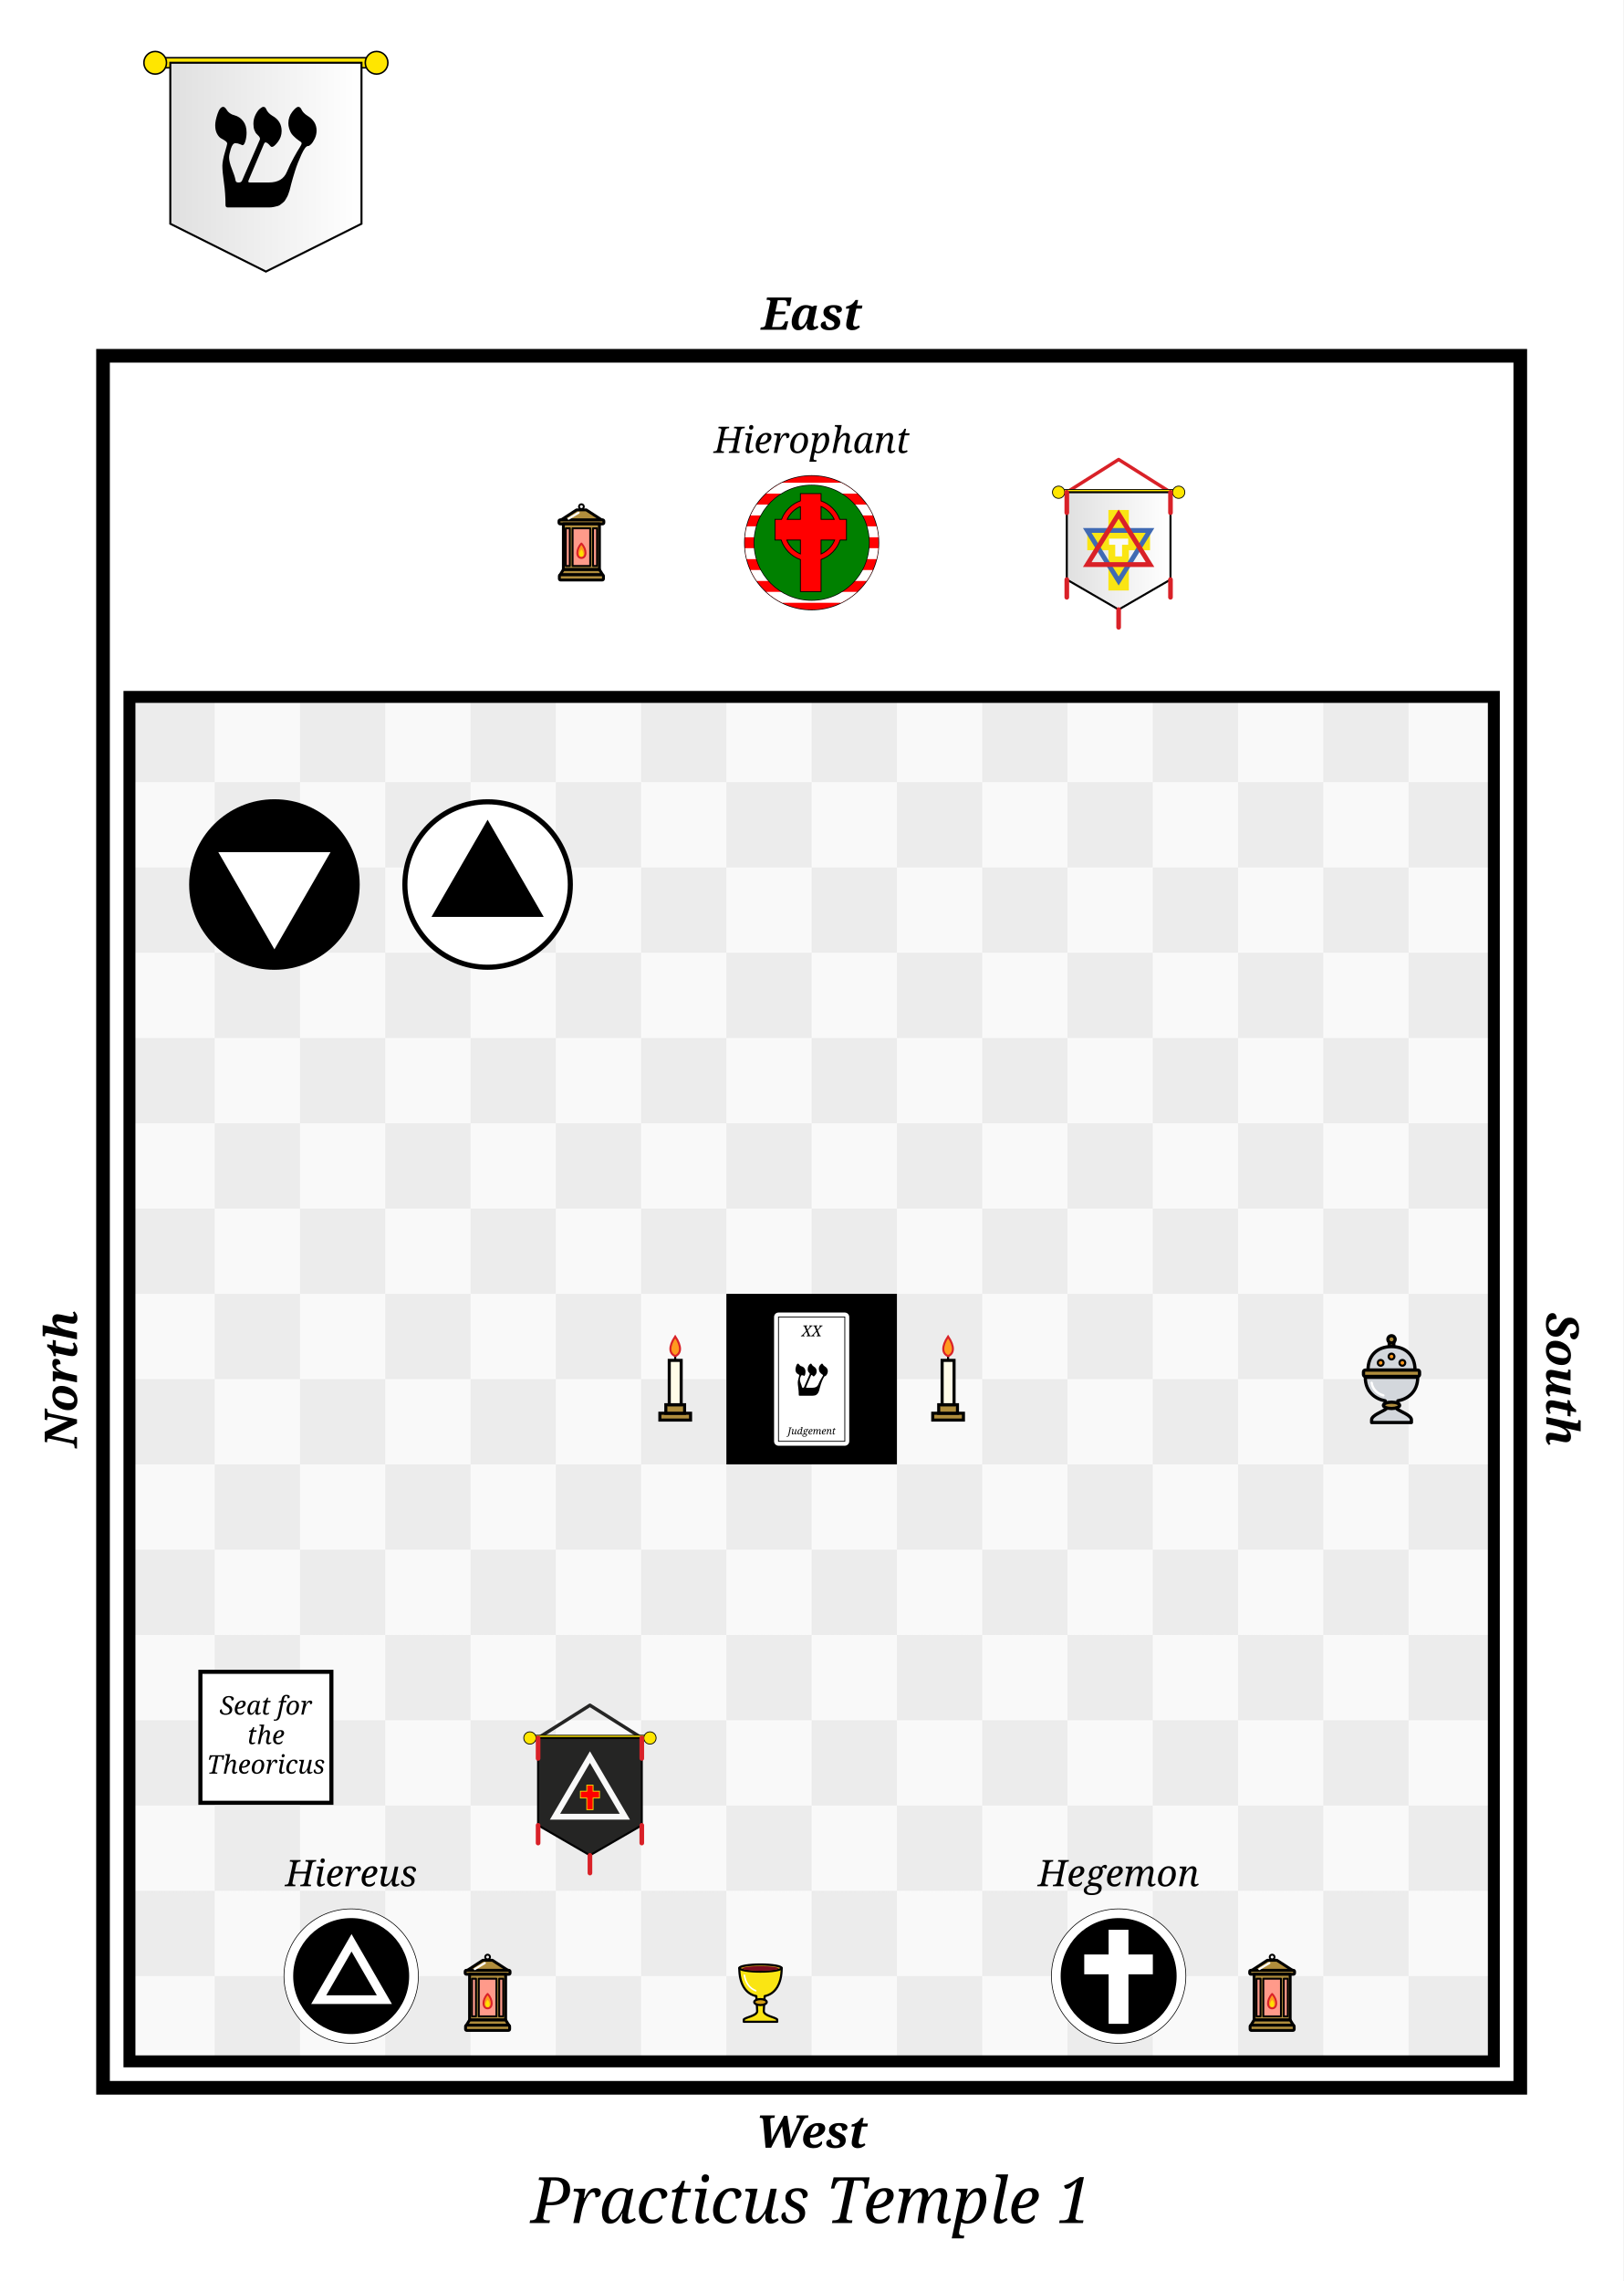
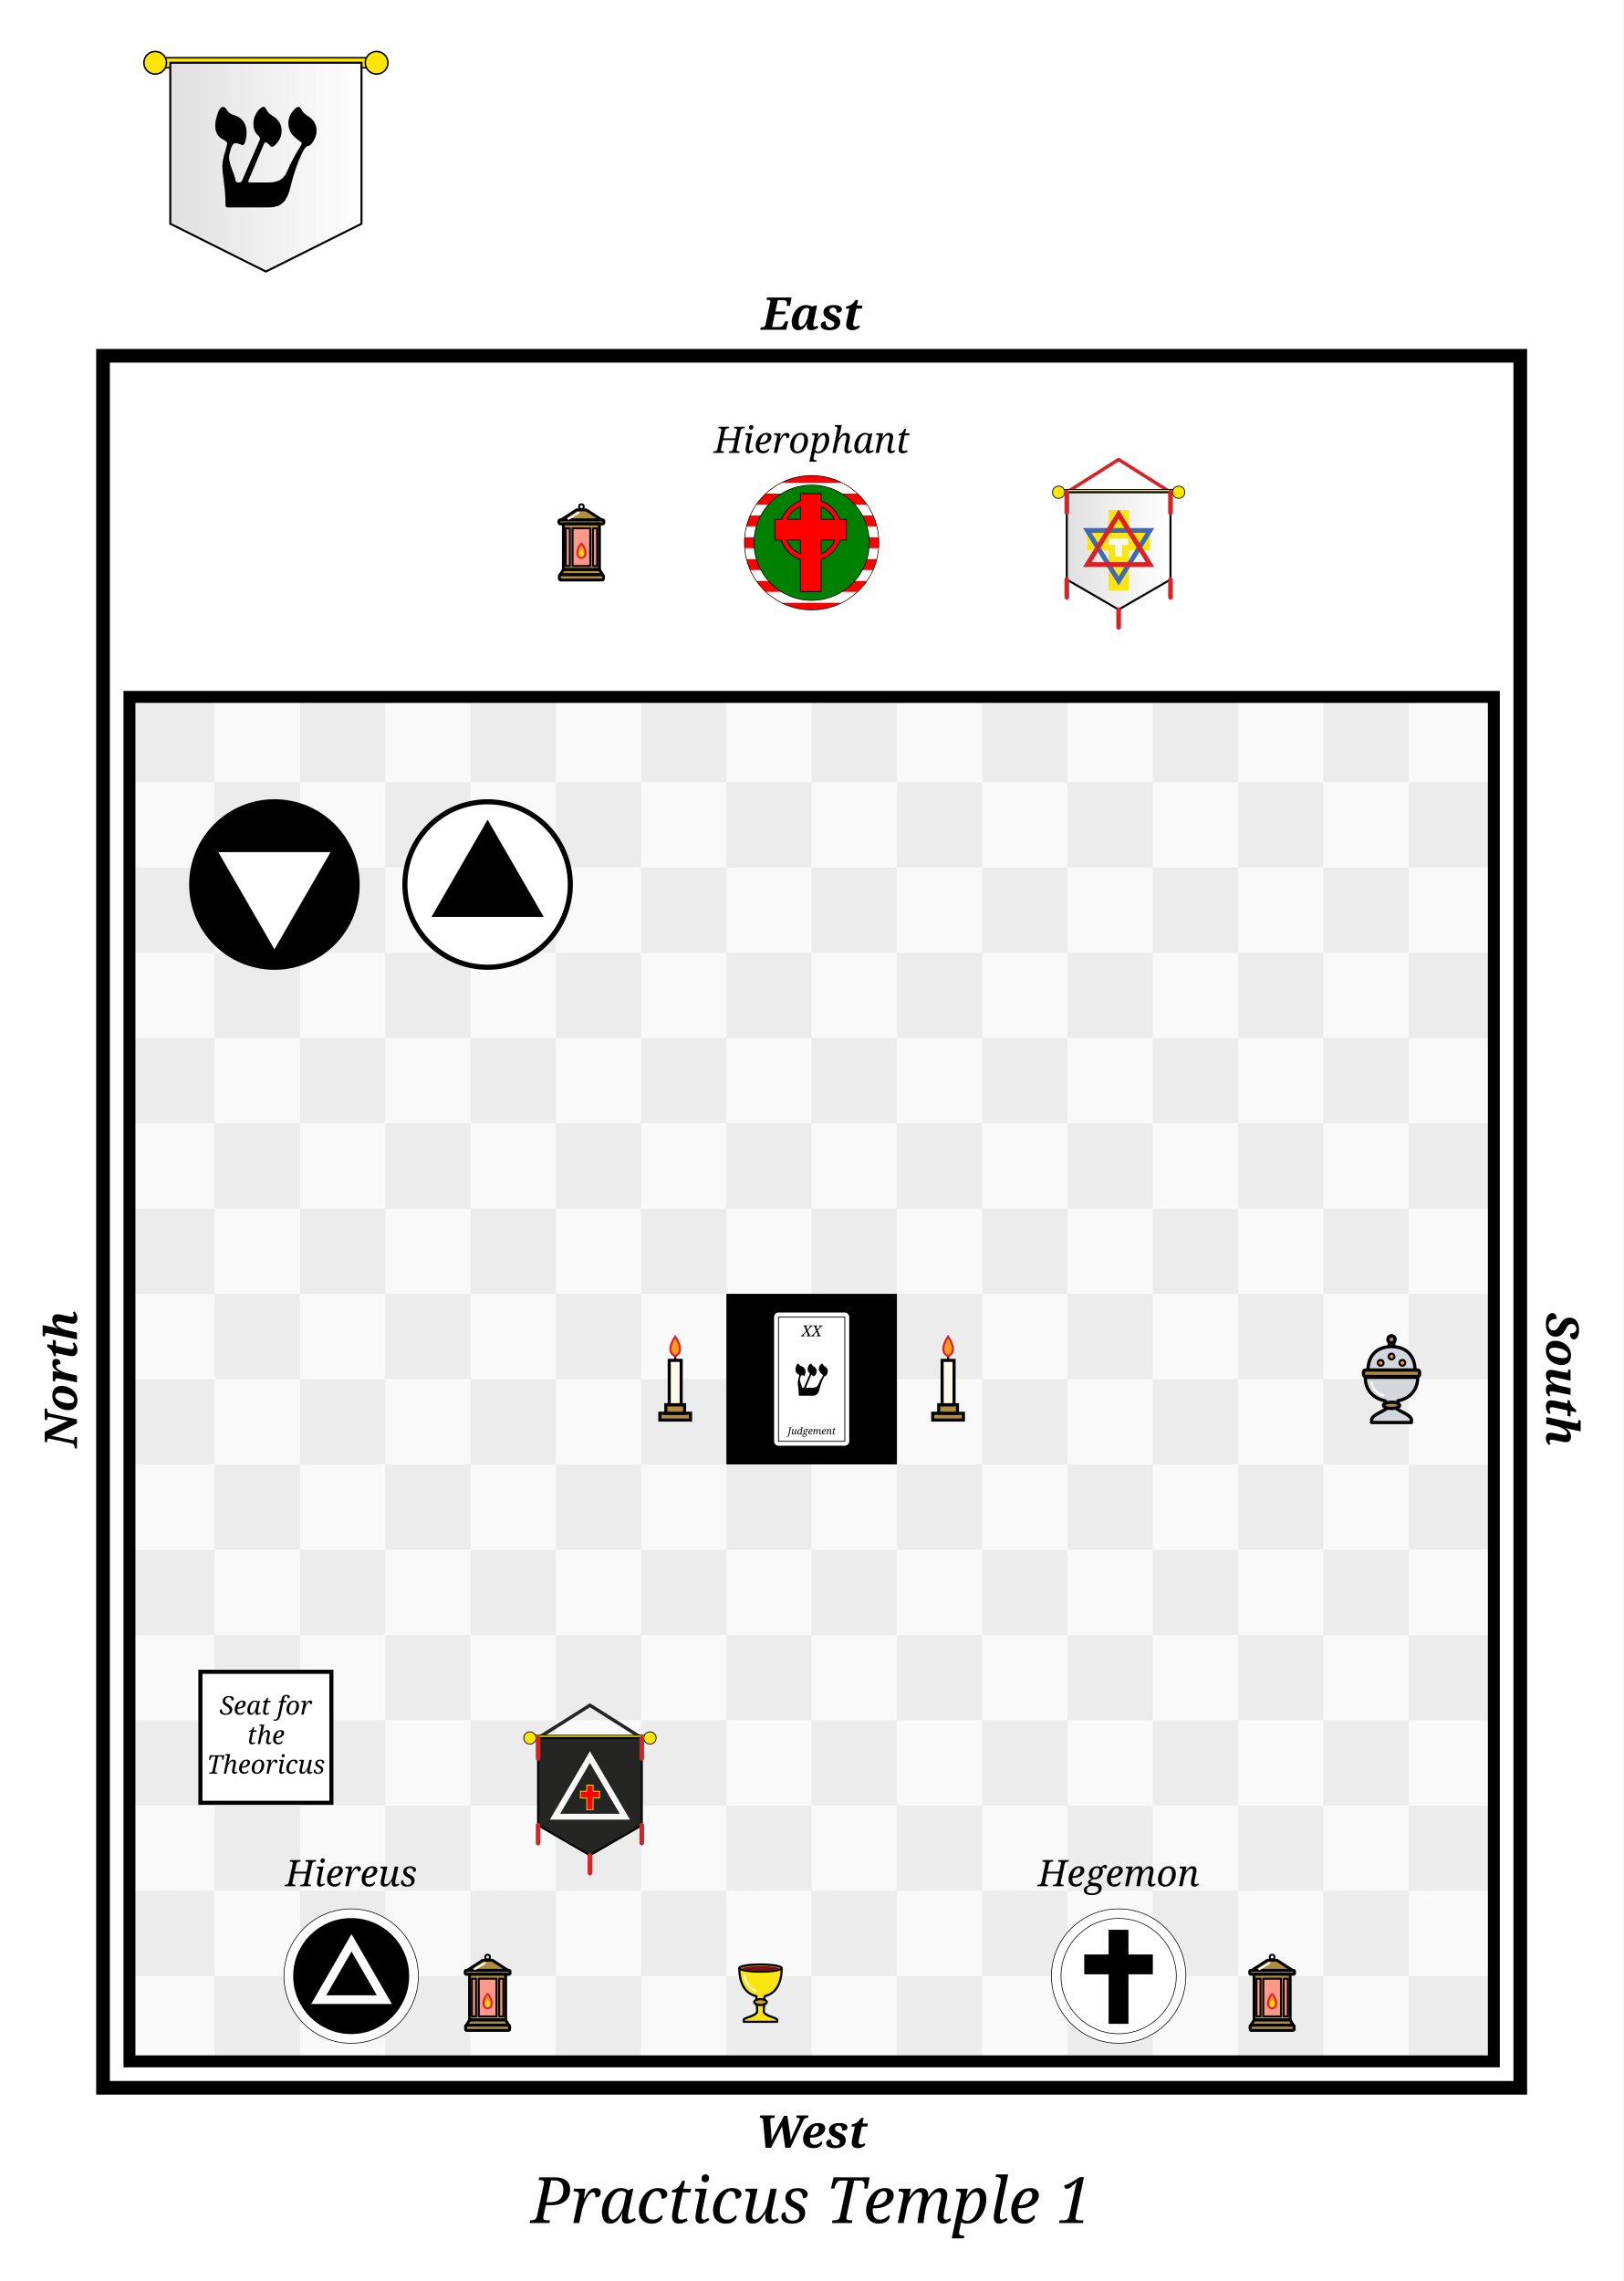
<svg xmlns="http://www.w3.org/2000/svg" viewBox="-151.81 -817.21 1903.62 2674.77" role="img" aria-labelledby="_R_0_-title">
  <defs>
    <pattern id="_R_0_-checker" width="200" height="200" patternUnits="userSpaceOnUse">
      <rect width="200" height="200" fill="#f9f9f9">
</rect>
      <rect width="100" height="100" fill="#ececec">
</rect>
      <rect x="100" y="100" width="100" height="100" fill="#ececec">
</rect>
    </pattern>
    <g id="_R_0_-art0">
      <circle r="50" fill="#000000" stroke="none" stroke-width="3">
</circle>
      <polygon points="0,38 -32.909,-19 32.909,-19" fill="#ffffff">
</polygon>
    </g>
    <g id="_R_0_-art1">
      <circle r="48.5" fill="#ffffff" stroke="#000000" stroke-width="3">
</circle>
      <polygon points="0,-38 -32.909,19 32.909,19" fill="#000000">
</polygon>
    </g>
    <g id="_R_0_-art2">
      <rect x="-18" y="40" width="36" height="8" fill="#b08d3c" stroke="#000000" stroke-width="3.6">
</rect>
      <rect x="-11" y="30" width="22" height="10" fill="#b08d3c" stroke="#000000" stroke-width="3.6">
</rect>
      <rect x="-7" y="-22" width="14" height="52" fill="#fffbe8" stroke="#000000" stroke-width="3.6">
</rect>
      <path d="M0,-22V-28" stroke="#000000" stroke-width="2.4">
</path>
      <path d="M0,-50C8,-38 7,-30 0,-27C-7,-30 -8,-38 0,-50Z" fill="#ff9a1f" stroke="#d92128" stroke-width="2.4">
</path>
    </g>
    <g id="_R_0_-art3">
      <rect x="-50" y="-50" width="100" height="100" fill="#000000">
</rect>
    </g>
    <g id="_R_0_-art4">
      <rect x="-28" y="-49" width="56" height="98" rx="4" fill="#ffffff" stroke="#000000" stroke-width="1.6">
</rect>
      <rect x="-24" y="-45" width="48" height="90" fill="none" stroke="#000000" stroke-width="0.6">
</rect>
      <g fill="#000000" text-anchor="middle">
        <text y="-31" font-size="11" font-family="&quot;GdHall Noto Serif&quot;, &quot;Noto Serif&quot;, serif" font-style="italic">XX</text>
        <text y="12" font-size="36" font-family="&quot;GdHall Frank Ruhl Libre&quot;, &quot;Frank Ruhl Libre&quot;, serif" font-weight="700">ש</text>
        <text y="40" font-size="7" font-family="&quot;GdHall Noto Serif&quot;, &quot;Noto Serif&quot;, serif" font-style="italic" style="font-variant-ligatures:none;font-kerning:normal">Judgement</text>
      </g>
    </g>
    <g id="_R_0_-art5">
      <g stroke="#000000" stroke-width="3.6" stroke-linejoin="round" stroke-linecap="round">
        <path d="M-2.5,-41V-36H2.5V-41Z" fill="#b08d3c">
</path>
        <circle cy="-44" r="4" fill="#b08d3c">
</circle>
        <path d="M0,-36C15,-36 26,-27 26,-10L0,-10L-26,-10C-26,-27 -15,-36 0,-36Z" fill="#d3d7dc">
</path>
        <circle cx="0" cy="-25" r="3.2" fill="#ff9a1f" stroke-width="2.4">
</circle>
        <circle cx="-12" cy="-18" r="3.2" fill="#ff9a1f" stroke-width="2.4">
</circle>
        <circle cx="12" cy="-18" r="3.2" fill="#ff9a1f" stroke-width="2.4">
</circle>
        <path d="M0,-2L29,-2C29,14 18,22 7,24L6,33C10,36 22,40 22,45L22,48L0,48L-22,48L-22,45C-22,40 -10,36 -6,33L-7,24C-18,22 -29,14 -29,-2L0,-2Z" fill="#d3d7dc">
</path>
        <ellipse cy="29" rx="9" ry="3.5" fill="#b08d3c">
</ellipse>
        <rect x="-31" y="-10" width="62" height="7" rx="2" fill="#b08d3c">
</rect>
        <path d="M-22,4C-21,11 -16,16 -9,18" fill="none" stroke="#ffffff" stroke-width="2.6">
</path>
      </g>
    </g>
    <g id="_R_0_-art6">
      <rect x="-48" y="-48" width="96" height="96" fill="#ffffff" stroke="#000000" stroke-width="3">
</rect>
    </g>
    <g id="_R_0_-art7">
      <polyline points="-38,-37 0,-61 38,-37" fill="none" stroke="#252524" stroke-width="2.5" stroke-linejoin="round">
</polyline>
      <rect x="-43" y="-39" width="86" height="4" fill="#ffe600" stroke="#000000" stroke-width="0.6">
</rect>
      <circle cx="-44" cy="-37" r="4.5" fill="#ffe600" stroke="#000000" stroke-width="0.6">
</circle>
      <circle cx="44" cy="-37" r="4.5" fill="#ffe600" stroke="#000000" stroke-width="0.6">
</circle>
      <path d="M-38,-37H38V27L0,49L-38,27Z" fill="#252524" stroke="#000000" stroke-width="1.5">
</path>
      <line x1="-38" x2="-38" y1="-37" y2="-22" stroke="#d92128" stroke-width="3.4" stroke-linecap="round">
</line>
      <line x1="38" x2="38" y1="-37" y2="-22" stroke="#d92128" stroke-width="3.4" stroke-linecap="round">
</line>
      <line x1="-38" x2="-38" y1="27" y2="40" stroke="#d92128" stroke-width="3.4" stroke-linecap="round">
</line>
      <line x1="38" x2="38" y1="27" y2="40" stroke="#d92128" stroke-width="3.4" stroke-linecap="round">
</line>
      <line x1="0" x2="0" y1="49" y2="62" stroke="#d92128" stroke-width="3.4" stroke-linecap="round">
</line>
      <polygon points="0,-23 25.6,20.7 -25.6,20.7" fill="none" stroke="#f9f9f9" stroke-width="4.3">
</polygon>
      <path d="M-2.3,-2.4H2.3V2H7V7H2.3V15.5H-2.3V7H-7V2H-2.3Z" fill="#ff0000" stroke="#ffe600" stroke-width="0.6">
</path>
    </g>
    <g id="_R_0_-art8">
      <g transform="translate(-50 -50)">
        <svg xml:space="preserve" width="100" height="100" viewBox="-50 -50 100 100">
          <circle cx="0" cy="0" r="49" style="color:#000;overflow:visible;fill:white;stroke:#000;stroke-width:1;stroke-dasharray:none;paint-order:stroke fill markers;stop-color:#000">
</circle>
          <circle cx="0" cy="0" r="42" style="color:#000;overflow:visible;fill:#000;stroke:#000;stroke-width:1;paint-order:stroke fill markers;stop-color:#000">
</circle>
          <path d="m114.746 96.37-4.93 8.54h9.86zm0 2.13 3.087 5.346h-6.174z" style="fill:white" transform="scale(6) translate(-114.7,-101.5)">
</path>
        </svg>
      </g>
    </g>
    <g id="_R_0_-art9">
      <g stroke="#000000" stroke-width="3.6" stroke-linejoin="round" stroke-linecap="round">
        <circle cy="-45" r="3" fill="none" stroke-width="2.4">
</circle>
        <path d="M-6,-41H6L26,-28H-26Z" fill="#b08d3c">
</path>
        <rect x="-28" y="-28.5" width="56" height="5" rx="1.5" fill="#b08d3c">
</rect>
        <rect x="-22.5" y="-23.5" width="45" height="57" fill="#b08d3c">
</rect>
        <path d="M-11,-18H11V29H-11ZM-19.5,-18H-14.5V29H-19.5ZM14.5,-18H19.5V29H14.5Z" fill="#ff9a8a" stroke-width="2.4">
</path>
        <path d="M0,1C7.13,8.56 6.48,19 0,19C-6.48,19 -7.13,8.56 0,1Z" fill="#ff9a1f" stroke="#d92128" stroke-width="2.4">
</path>
        <path d="M0,8.38C3.56,12.16 3.24,17.38 0,17.38C-3.24,17.38 -3.56,12.16 0,8.38Z" fill="#ffe000" stroke="none">
</path>
        <path d="M-22.5,33.5H22.5L26.5,40H-26.5Z" fill="#b08d3c">
</path>
        <rect x="-27.5" y="40" width="55" height="6.5" rx="1.5" fill="#b08d3c">
</rect>
        <path d="M-3.5,-37.5L-16,-30" fill="none" stroke="#ffffff" stroke-width="2.6">
</path>
      </g>
    </g>
    <g id="_R_0_-art10">
      <g stroke="#000000" stroke-width="3.6" stroke-linejoin="round" stroke-linecap="round">
        <path d="M0,-42L35.5,-42C35.5,-15 24.5,1.5 7,5L5.5,30C5.5,38 24,40 28,44L28,48L0,48L-28,48L-28,44C-24,40 -5.5,38 -5.5,30L-7,5C-24.5,1.5 -35.5,-15 -35.5,-42L0,-42Z" fill="#fae513">
</path>
        <ellipse cy="15" rx="10.5" ry="5" fill="#d4a017">
</ellipse>
        <ellipse cy="-42" rx="35.5" ry="6" fill="#d4a017">
</ellipse>
        <ellipse cy="-41.3" rx="30" ry="3.9" fill="#7a0c1e" stroke="none">
</ellipse>
        <path d="M-27,-30C-25,-17 -18,-8 -8,-4" fill="none" stroke="#ffffff" stroke-width="2.6">
</path>
      </g>
    </g>
    <g id="_R_0_-art11">
      <g transform="translate(-50 -50)">
        <svg xml:space="preserve" width="100" height="100" viewBox="-50 -50 100 100">
          <circle cx="0" cy="0" r="49" style="color:#000;overflow:visible;fill:white;stroke:#000;stroke-width:1;stroke-dasharray:none;paint-order:stroke fill markers;stop-color:#000">
</circle>
-           <circle cx="0" cy="0" r="42" style="color:#000;overflow:visible;fill:#000;stroke:#000;stroke-width:1;paint-order:stroke fill markers;stop-color:#000">
- </circle>
-           <path d="M 0 0 h2.482v2.02h-2.482v5.043h-2.02v-5.043h-2.482v-2.02h2.481v-2.515h2.02z" style="fill:white" transform="scale(7.2) translate(1,-2.2)">
+           <circle cx="0" cy="0" r="42" style="color:#000;overflow:visible;fill:white;stroke:#000;stroke-width:1;paint-order:stroke fill markers;stop-color:#000">
+ </circle>
+           <path d="M 0 0 h2.482v2.02h-2.482v5.043h-2.02v-5.043h-2.482v-2.02h2.481v-2.515h2.02z" style="fill:#000" transform="scale(7.2) translate(1,-2.2)">
</path>
        </svg>
      </g>
    </g>
    <g id="_R_0_-art12">
      <defs>
        <linearGradient id="_R_0_-art12-fill" x1="-38" x2="38" y1="0" y2="0" gradientUnits="userSpaceOnUse">
          <stop offset="0" stop-color="#e0e0e0">
</stop>
          <stop offset="1" stop-color="#ffffff">
</stop>
        </linearGradient>
      </defs>
      <rect x="-43" y="-40" width="86" height="4" fill="#ffe600" stroke="#000000" stroke-width="0.6">
</rect>
      <circle cx="-44" cy="-38" r="4.5" fill="#ffe600" stroke="#000000" stroke-width="0.6">
</circle>
      <circle cx="44" cy="-38" r="4.5" fill="#ffe600" stroke="#000000" stroke-width="0.6">
</circle>
      <path d="M-38,-38H38V26L0,45L-38,26Z" fill="url(#_R_0_-art12-fill)" stroke="#000000" stroke-width="0.8">
</path>
      <text x="0" y="19.507" font-size="62" font-family="&quot;GdHall Frank Ruhl Libre&quot;, &quot;Frank Ruhl Libre&quot;, serif" font-weight="700" text-anchor="middle" fill="#000000">ש</text>
    </g>
    <g id="_R_0_-art13">
      <g transform="translate(-50 -50)">
        <svg xml:space="preserve" width="100" height="100" viewBox="-50 -50 100 100">
          <circle cx="0" cy="0" r="49" style="color:#000;overflow:visible;fill:red;stroke:#000;stroke-width:1;stroke-dasharray:none;paint-order:stroke fill markers;stop-color:#000">
</circle>
          <path d="M48.836 4A49 49 0 0 1 47.508 12H-47.508A49 49 0 0 1 -48.836 4ZM47.508 -12A49 49 0 0 1 48.836 -4H-48.836A49 49 0 0 1 -47.508 -12ZM44.733 20A49 49 0 0 1 40.212 28H-40.212A49 49 0 0 1 -44.733 20ZM40.212 -28A49 49 0 0 1 44.733 -20H-44.733A49 49 0 0 1 -40.212 -28ZM33.242 36A49 49 0 0 1 21.564 44H-21.564A49 49 0 0 1 -33.242 36ZM21.564 -44A49 49 0 0 1 33.242 -36H-33.242A49 49 0 0 1 -21.564 -44Z" fill="white">
</path>
          <circle cx="0" cy="0" r="42" style="color:#000;overflow:visible;fill:green;stroke:#000;stroke-width:1;paint-order:stroke fill markers;stop-color:#000">
</circle>
          <path d="M -1.1 -4.8 v.708a3.045 3.045 0 0 0-1.842 1.806h-.64v2.02h.601a3.045 3.045 0 0 0 1.881 1.91v3.134h2.02v-3.14a3.045 3.045 0 0 0 1.867-1.904h.615v-2.02h-.653a3.045 3.045 0 0 0-1.829-1.8v-.714zm2.02 1.256a2.534 2.534 0 0 1 1.285 1.258h-1.285zm-2.02 0v1.258h-1.292a2.534 2.534 0 0 1 1.292-1.257zm-1.334 3.278h1.334v1.361a2.534 2.534 0 0 1-1.334-1.36zm3.354 0h1.329a2.534 2.534 0 0 1-1.329 1.362z" style="fill:red;stroke:black;stroke-width:0.083" transform="scale(7.5)">
</path>
        </svg>
      </g>
    </g>
    <g id="_R_0_-art14">
      <defs>
        <linearGradient id="_R_0_-art14-fill" x1="-38" x2="38" y1="0" y2="0" gradientUnits="userSpaceOnUse">
          <stop offset="0" stop-color="#e0e0e0">
</stop>
          <stop offset="1" stop-color="#ffffff">
</stop>
        </linearGradient>
      </defs>
      <polyline points="-38,-37 0,-61 38,-37" fill="none" stroke="#d92128" stroke-width="2.5" stroke-linejoin="round">
</polyline>
      <rect x="-43" y="-39" width="86" height="4" fill="#ffe600" stroke="#000000" stroke-width="0.6">
</rect>
      <circle cx="-44" cy="-37" r="4.5" fill="#ffe600" stroke="#000000" stroke-width="0.6">
</circle>
      <circle cx="44" cy="-37" r="4.5" fill="#ffe600" stroke="#000000" stroke-width="0.6">
</circle>
      <path d="M-38,-37H38V27L0,49L-38,27Z" fill="url(#_R_0_-art14-fill)" stroke="#000000" stroke-width="1.5">
</path>
      <line x1="-38" x2="-38" y1="-37" y2="-22" stroke="#d92128" stroke-width="3.4" stroke-linecap="round">
</line>
      <line x1="38" x2="38" y1="-37" y2="-22" stroke="#d92128" stroke-width="3.4" stroke-linecap="round">
</line>
      <line x1="-38" x2="-38" y1="27" y2="40" stroke="#d92128" stroke-width="3.4" stroke-linecap="round">
</line>
      <line x1="38" x2="38" y1="27" y2="40" stroke="#d92128" stroke-width="3.4" stroke-linecap="round">
</line>
      <line x1="0" x2="0" y1="49" y2="62" stroke="#d92128" stroke-width="3.4" stroke-linecap="round">
</line>
      <path d="M-7.5,-24H7.5V-9H23V5.5H7.5V35H-7.5V5.5H-23V-9H-7.5Z" fill="#fae513">
</path>
      <polygon points="-23,-9 23,-9 0,28" fill="none" stroke="#406ab3" stroke-width="3.5">
</polygon>
      <polygon points="0,-21 23,16 -23,16" fill="none" stroke="#d92128" stroke-width="3.5">
</polygon>
      <path d="M-7,-3H7V1.5H2.5V10H-2.5V1.5H-7Z" fill="#f9f9f9">
</path>
    </g>
  </defs>
  <rect x="-151.81" y="-817.21" width="1903.62" height="2674.77" fill="#ffffff">
</rect>
  <g>
    <rect x="-31" y="-400" width="1662" height="2031" fill="#ffffff" stroke="#000000" stroke-width="16">
</rect>
    <rect x="0" y="0" width="1600" height="1600" fill="url(#_R_0_-checker)" stroke="#000000" stroke-width="14">
</rect>
  </g>
  <use href="#_R_0_-art0" transform="translate(170 220) scale(2)">
</use>
  <use href="#_R_0_-art1" transform="translate(420 220) scale(2)">
</use>
  <use href="#_R_0_-art2" transform="translate(640 800) scale(1)">
</use>
  <use href="#_R_0_-art3" transform="translate(800 800) scale(2)">
</use>
  <use href="#_R_0_-art4" transform="translate(800 800) scale(1.62)">
</use>
  <use href="#_R_0_-art2" transform="translate(960 800) scale(1)">
</use>
  <use href="#_R_0_-art5" transform="translate(1480 800) scale(1.06)">
</use>
  <use href="#_R_0_-art6" transform="translate(160 1220) scale(1.6)">
</use>
  <g font-family="&quot;GdHall Noto Serif&quot;, &quot;Noto Serif&quot;, serif" font-style="italic" fill="#000000" style="font-variant-ligatures:none;font-kerning:normal">
    <text x="160" y="1193.362" font-size="30.1" text-anchor="middle">Seat for</text>
    <text x="160" y="1227.977" font-size="30.1" text-anchor="middle">the</text>
    <text x="160" y="1262.592" font-size="30.1" text-anchor="middle">Theoricus</text>
  </g>
  <use href="#_R_0_-art7" transform="translate(540 1280) scale(1.6)">
</use>
  <use href="#_R_0_-art8" transform="translate(260 1500) scale(1.6)">
</use>
  <use href="#_R_0_-art9" transform="translate(420 1520) scale(0.94)">
</use>
  <use href="#_R_0_-art10" transform="translate(740 1520) scale(0.7)">
</use>
  <use href="#_R_0_-art11" transform="translate(1160 1500) scale(1.6)">
</use>
  <use href="#_R_0_-art9" transform="translate(1340 1520) scale(0.94)">
</use>
  <use href="#_R_0_-art12" transform="translate(160 -631.51) scale(2.95)">
</use>
  <use href="#_R_0_-art9" transform="translate(530 -180.785) scale(0.94)">
</use>
  <use href="#_R_0_-art13" transform="translate(800 -180.785) scale(1.6)">
</use>
  <use href="#_R_0_-art14" transform="translate(1160 -180.785) scale(1.6)">
</use>
  <g font-family="&quot;GdHall Noto Serif&quot;, &quot;Noto Serif&quot;, serif" font-style="italic" fill="#000000" style="font-variant-ligatures:none;font-kerning:normal">
    <g>
      <text x="260" y="1394.68" font-size="43" text-anchor="middle">Hiereus</text>
    </g>
    <g>
      <text x="1160" y="1394.68" font-size="43" text-anchor="middle">Hegemon</text>
    </g>
    <g>
      <text x="800" y="-286.105" font-size="43" text-anchor="middle">Hierophant</text>
    </g>
    <text x="800" y="-430.53" font-size="53" font-weight="700" text-anchor="middle">East</text>
    <text x="800" y="1701.28" font-size="53" font-weight="700" text-anchor="middle">West</text>
    <text x="-61.53" y="800" font-size="53" font-weight="700" text-anchor="middle" transform="rotate(-90 -61.53 800)">North</text>
    <text x="1661.53" y="800" font-size="53" font-weight="700" text-anchor="middle" transform="rotate(90 1661.53 800)">South</text>
    <text x="800" y="1789.56" font-size="75" text-anchor="middle">Practicus Temple 1</text>
  </g>
</svg>
